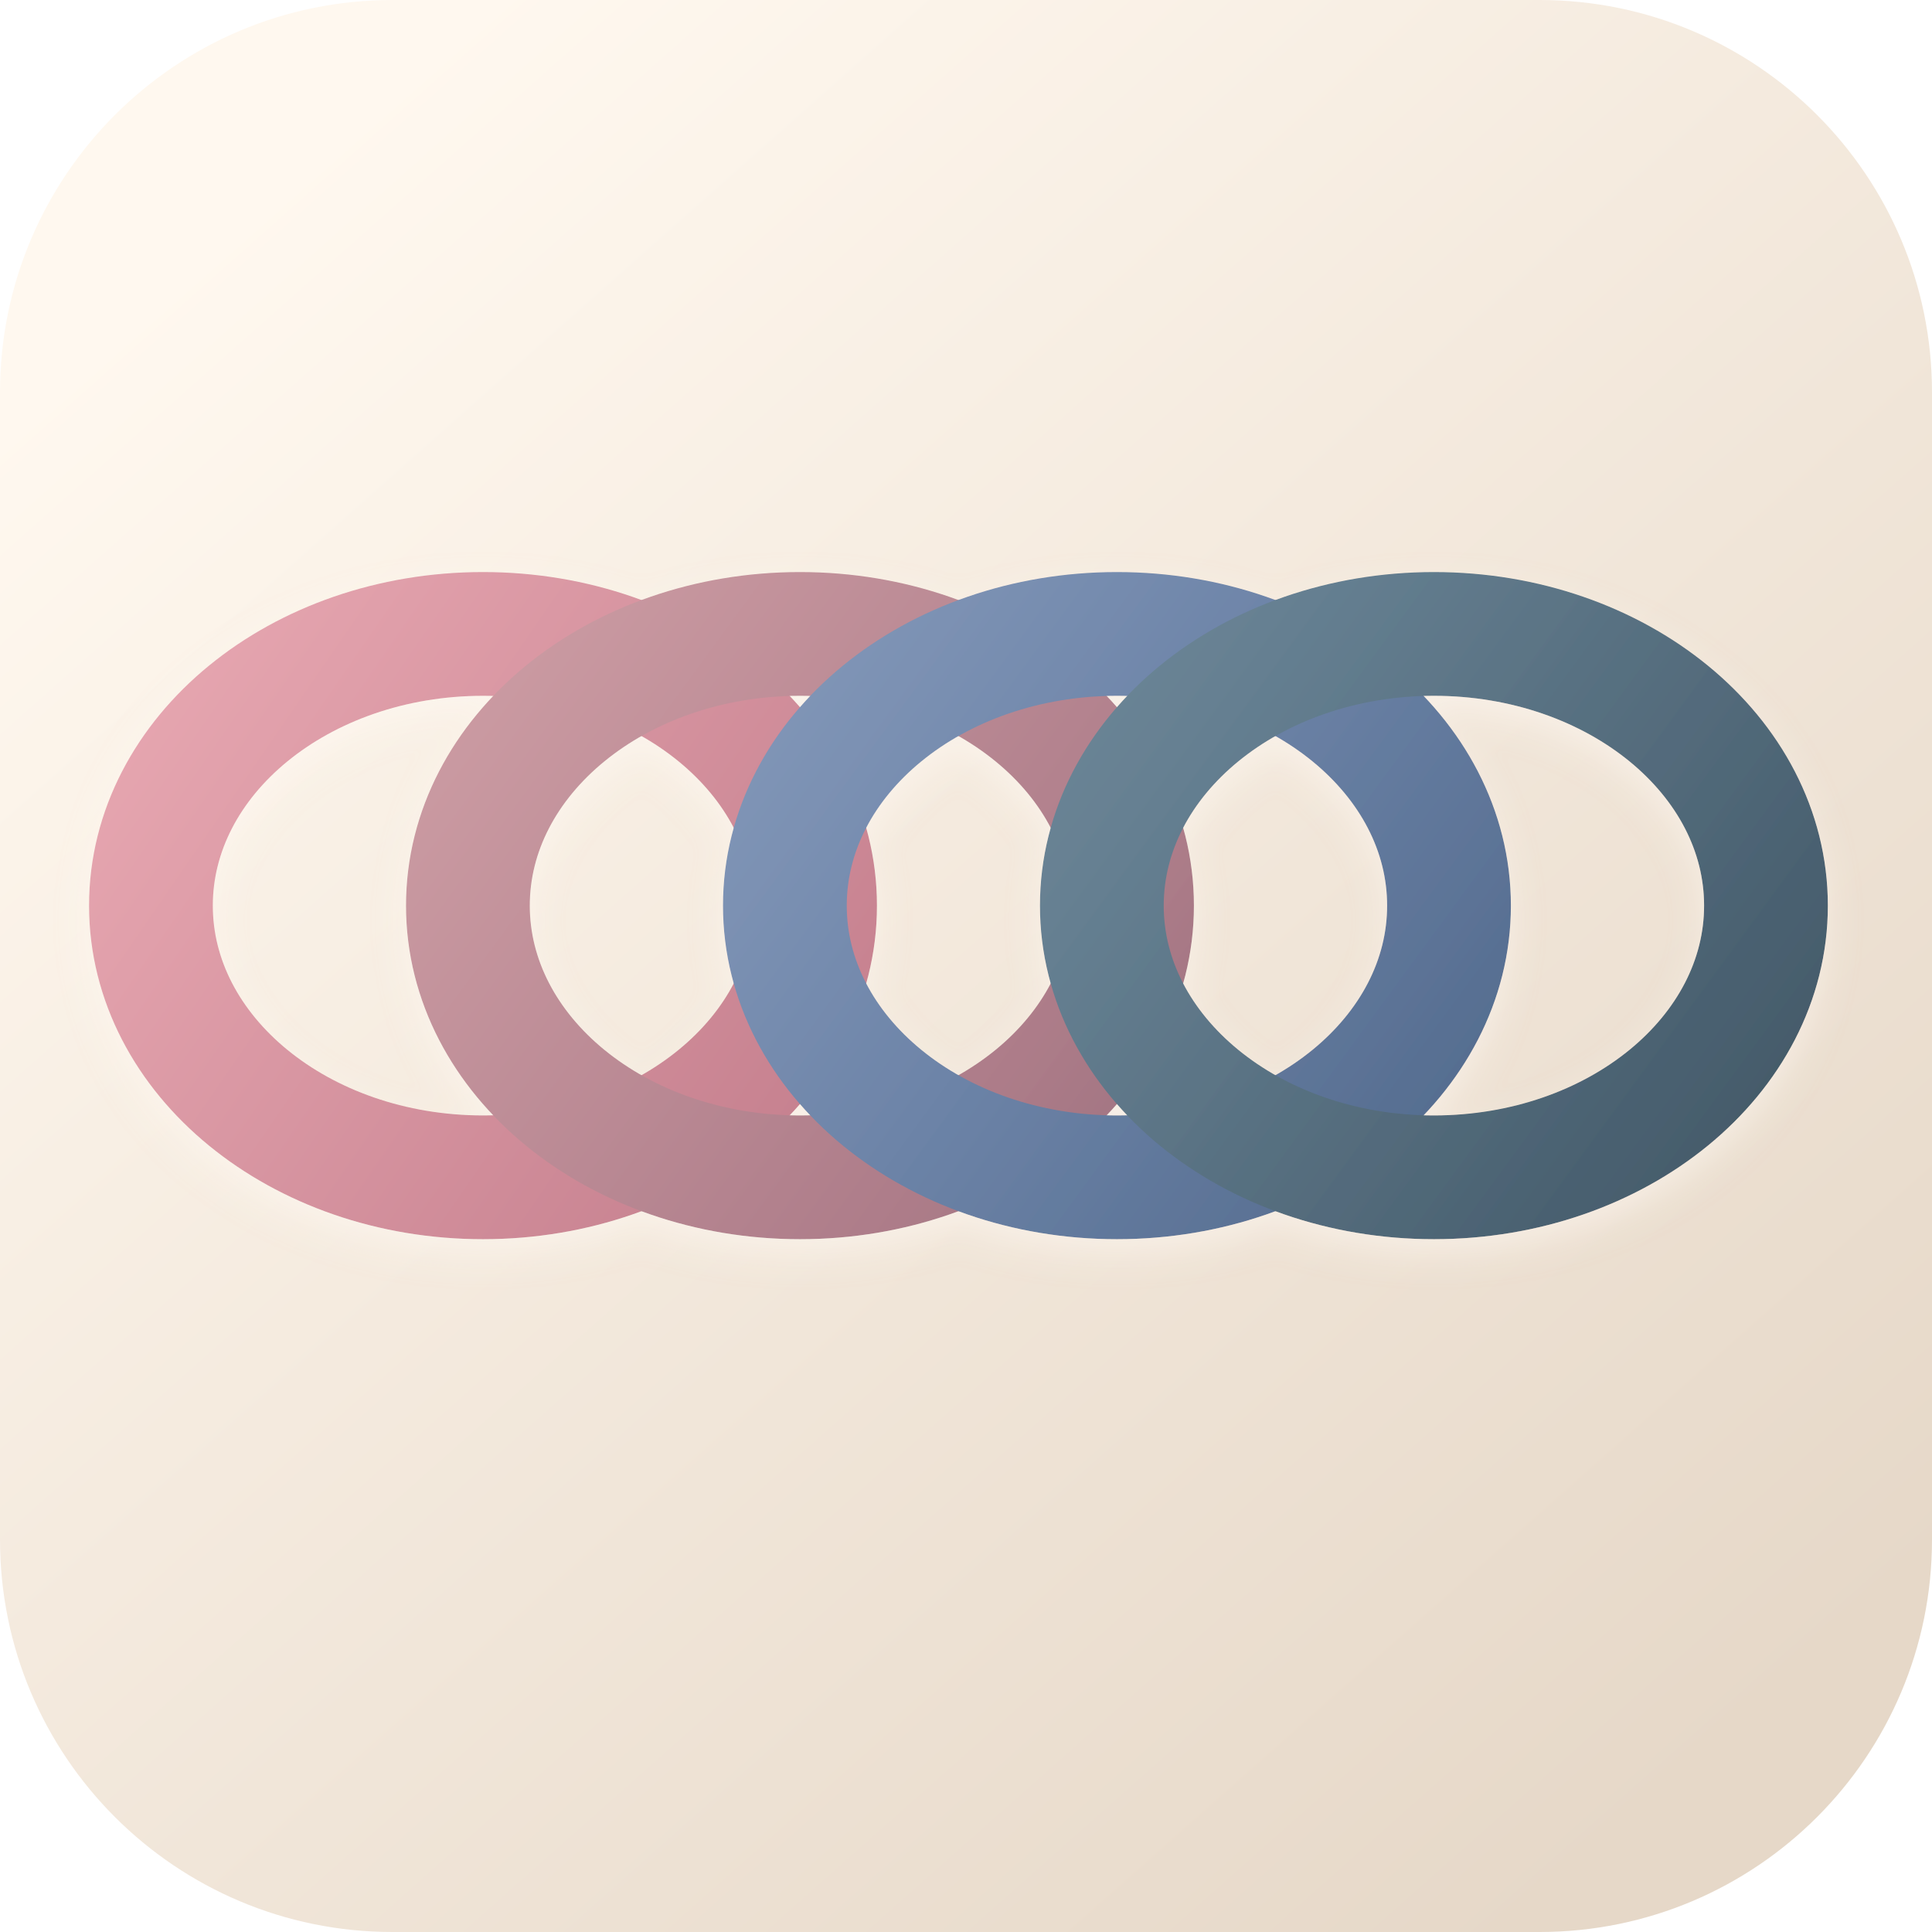
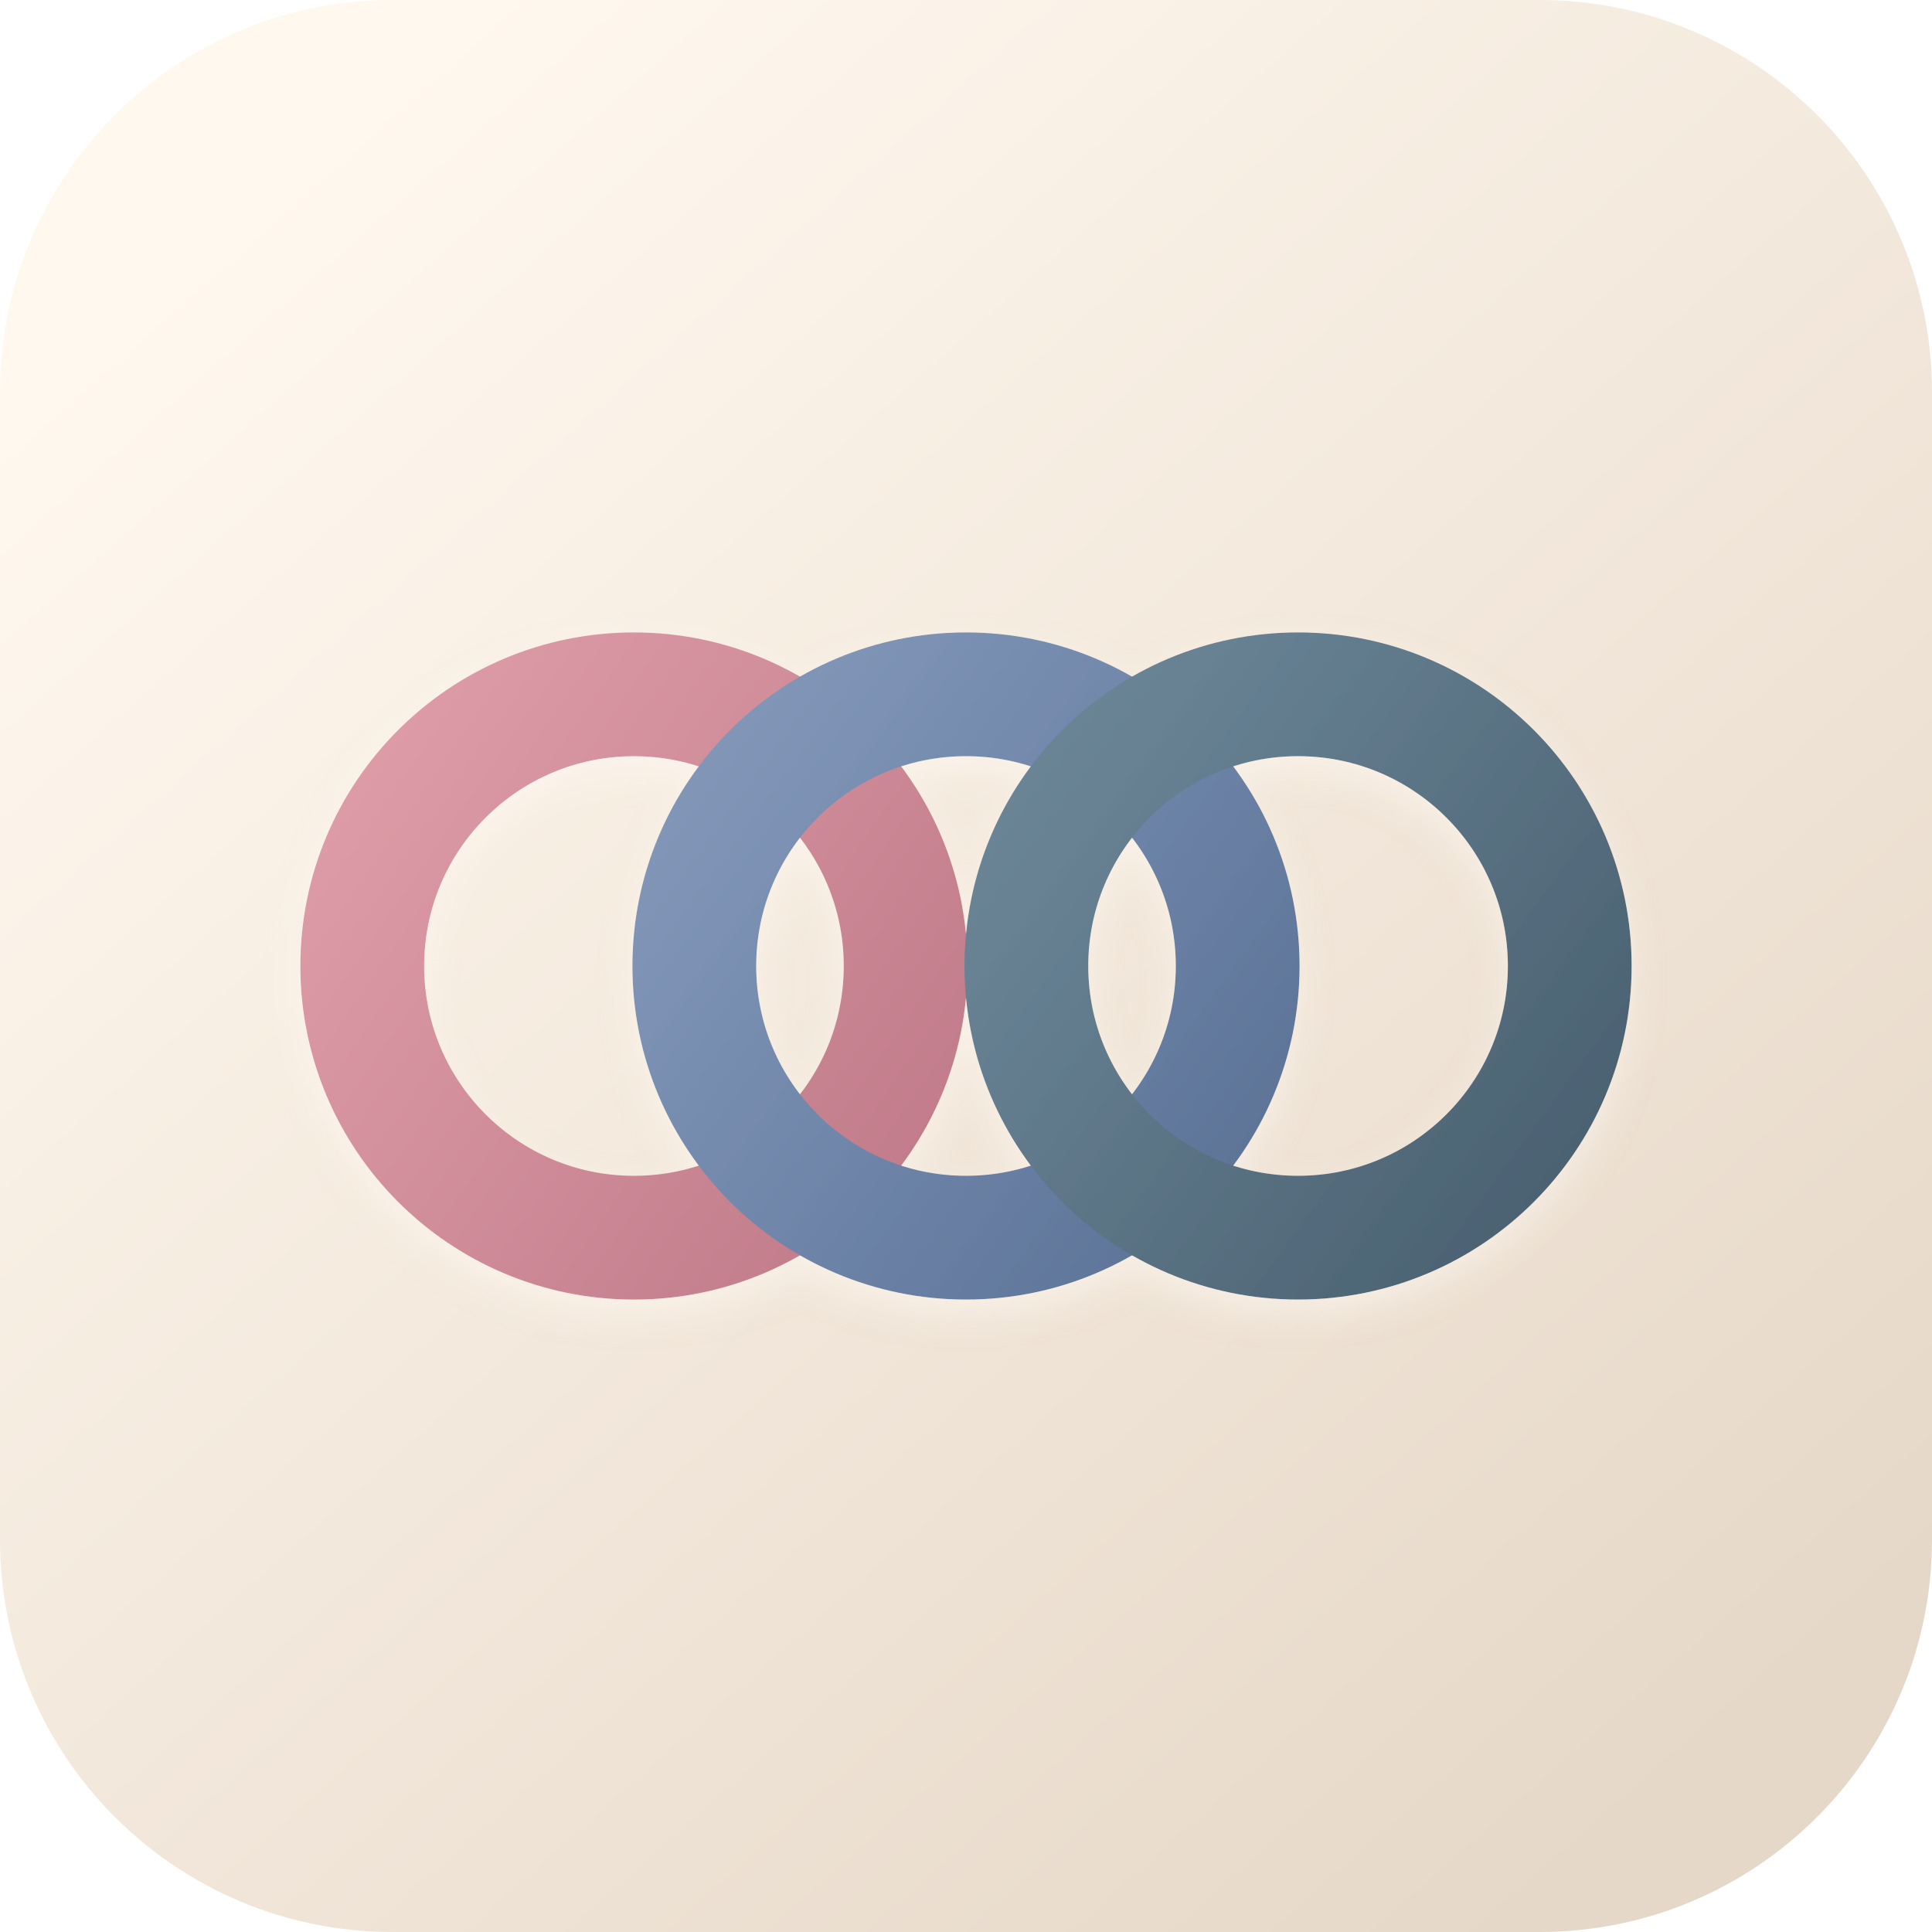
<svg xmlns="http://www.w3.org/2000/svg" width="180" height="180" viewBox="0 0 128 128" role="img" aria-label="A3 icon">
  <defs>
    <linearGradient id="bg" x1="18" y1="12" x2="112" y2="118" gradientUnits="userSpaceOnUse">
      <stop stop-color="#fff8ef" />
      <stop offset="1" stop-color="#e6d8c8" />
    </linearGradient>
    <filter id="d" x="-35%" y="-35%" width="170%" height="170%" color-interpolation-filters="sRGB">
      <feDropShadow dx="0" dy="10" stdDeviation="6" flood-color="#2b211d" flood-opacity=".17" />
      <feDropShadow dx="0" dy="1" stdDeviation="1" flood-color="#fffaf4" flood-opacity=".5" />
    </filter>
    <linearGradient id="rose" x1="18" y1="30" x2="108" y2="92" gradientUnits="userSpaceOnUse">
      <stop stop-color="#e7a7b1" />
      <stop offset=".58" stop-color="#c17b8a" />
      <stop offset="1" stop-color="#8f5d6f" />
    </linearGradient>
-     <linearGradient id="blush" x1="18" y1="28" x2="108" y2="94" gradientUnits="userSpaceOnUse">
-       <stop stop-color="#d9a9ae" />
-       <stop offset=".58" stop-color="#ad7c89" />
-       <stop offset="1" stop-color="#765968" />
-     </linearGradient>
    <linearGradient id="blue" x1="18" y1="28" x2="108" y2="94" gradientUnits="userSpaceOnUse">
      <stop stop-color="#9fb1ce" />
      <stop offset=".55" stop-color="#6d84a8" />
      <stop offset="1" stop-color="#445c7e" />
    </linearGradient>
    <linearGradient id="slate" x1="18" y1="28" x2="108" y2="94" gradientUnits="userSpaceOnUse">
      <stop stop-color="#8aa7b2" />
      <stop offset=".56" stop-color="#657f91" />
      <stop offset="1" stop-color="#415766" />
    </linearGradient>
  </defs>
  <rect width="128" height="128" rx="26" fill="url(#bg)" />
  <g filter="url(#d)" fill="none" stroke-linecap="round" stroke-width="8.2">
-     <ellipse cx="32" cy="60" rx="22" ry="18" stroke="url(#rose)" />
-     <ellipse cx="53" cy="60" rx="22" ry="18" stroke="url(#blush)" />
-     <ellipse cx="74" cy="60" rx="22" ry="18" stroke="url(#blue)" />
-     <ellipse cx="95" cy="60" rx="22" ry="18" stroke="url(#slate)" />
+     <circle cx="42" cy="64" r="18" stroke="url(#rose)" />
+     <circle cx="64" cy="64" r="18" stroke="url(#blue)" />
+     <circle cx="86" cy="64" r="18" stroke="url(#slate)" />
  </g>
</svg>
